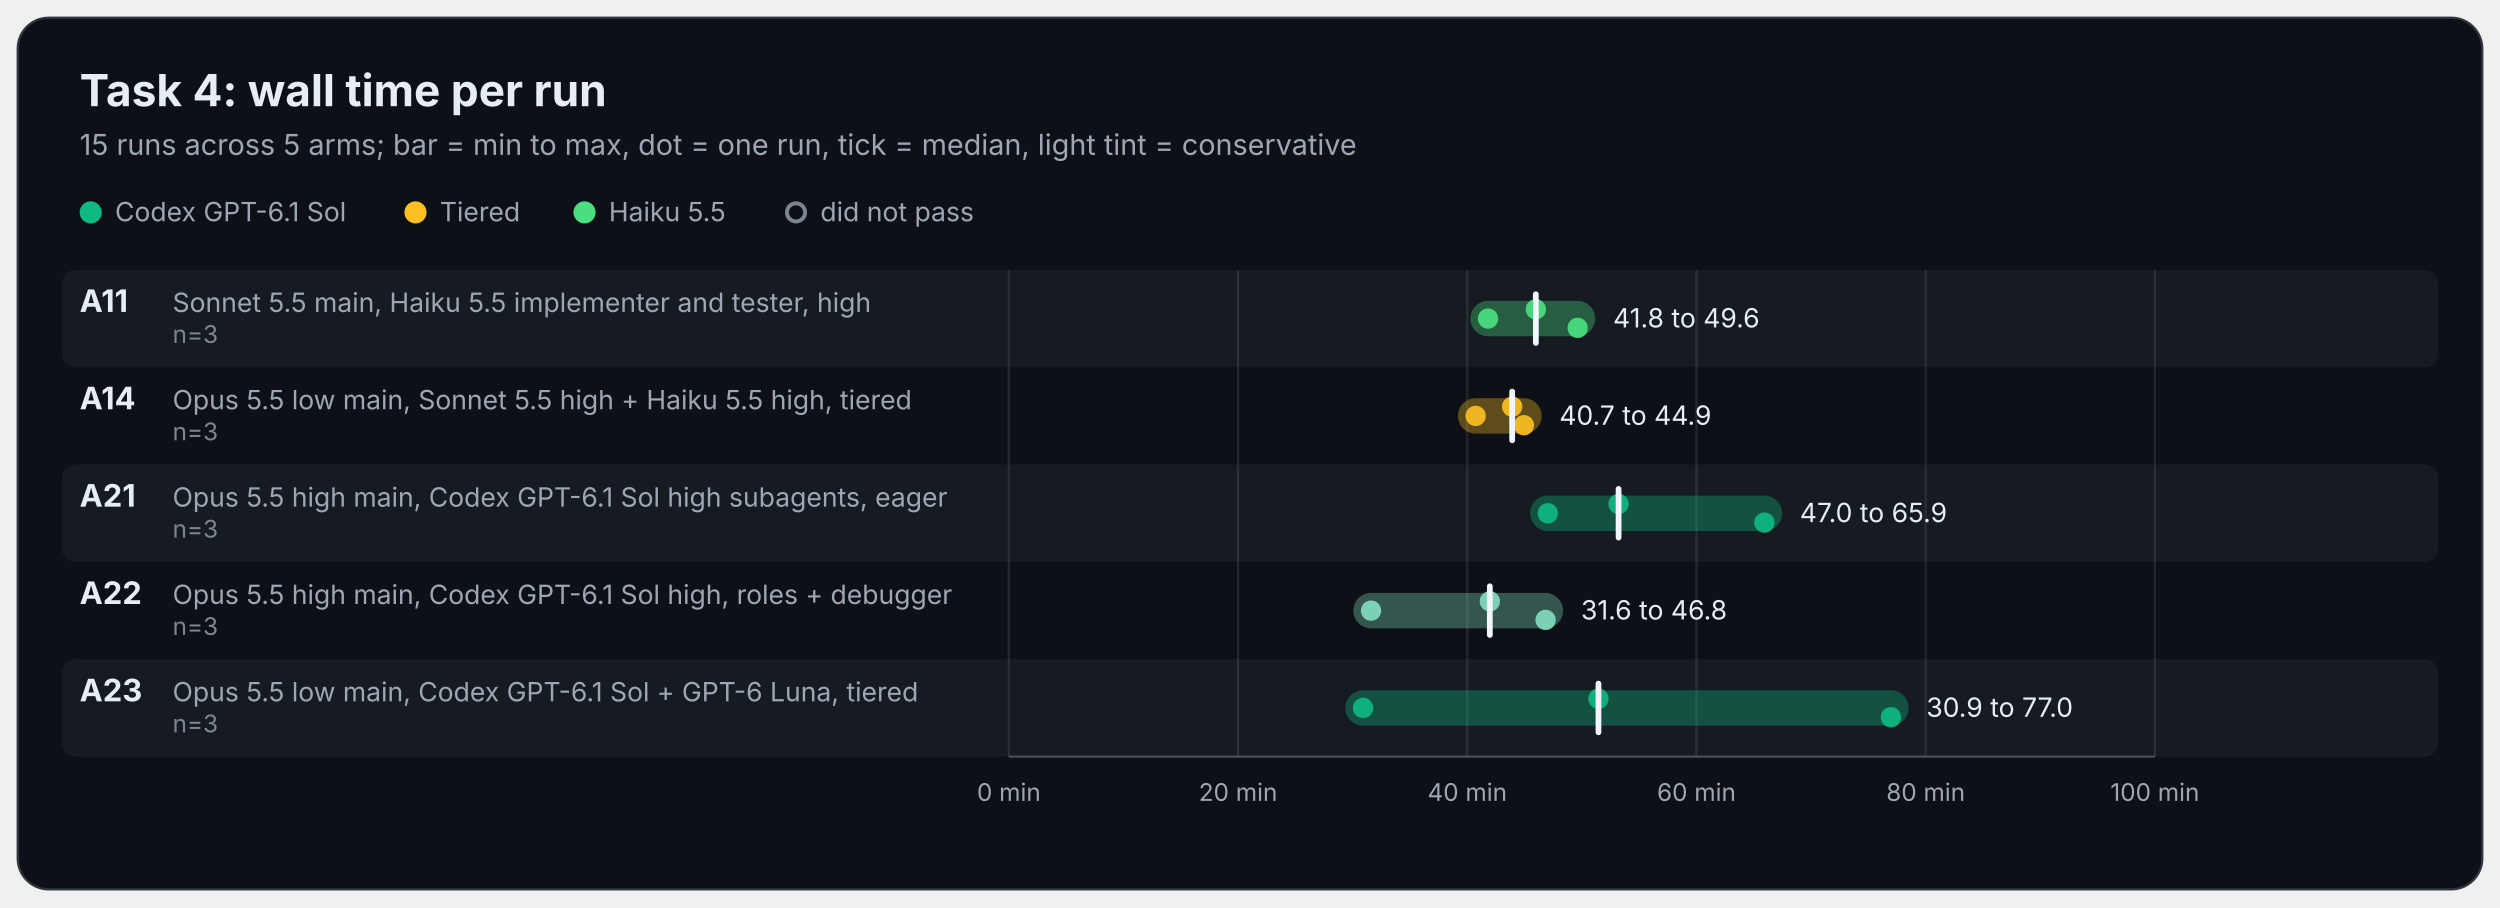
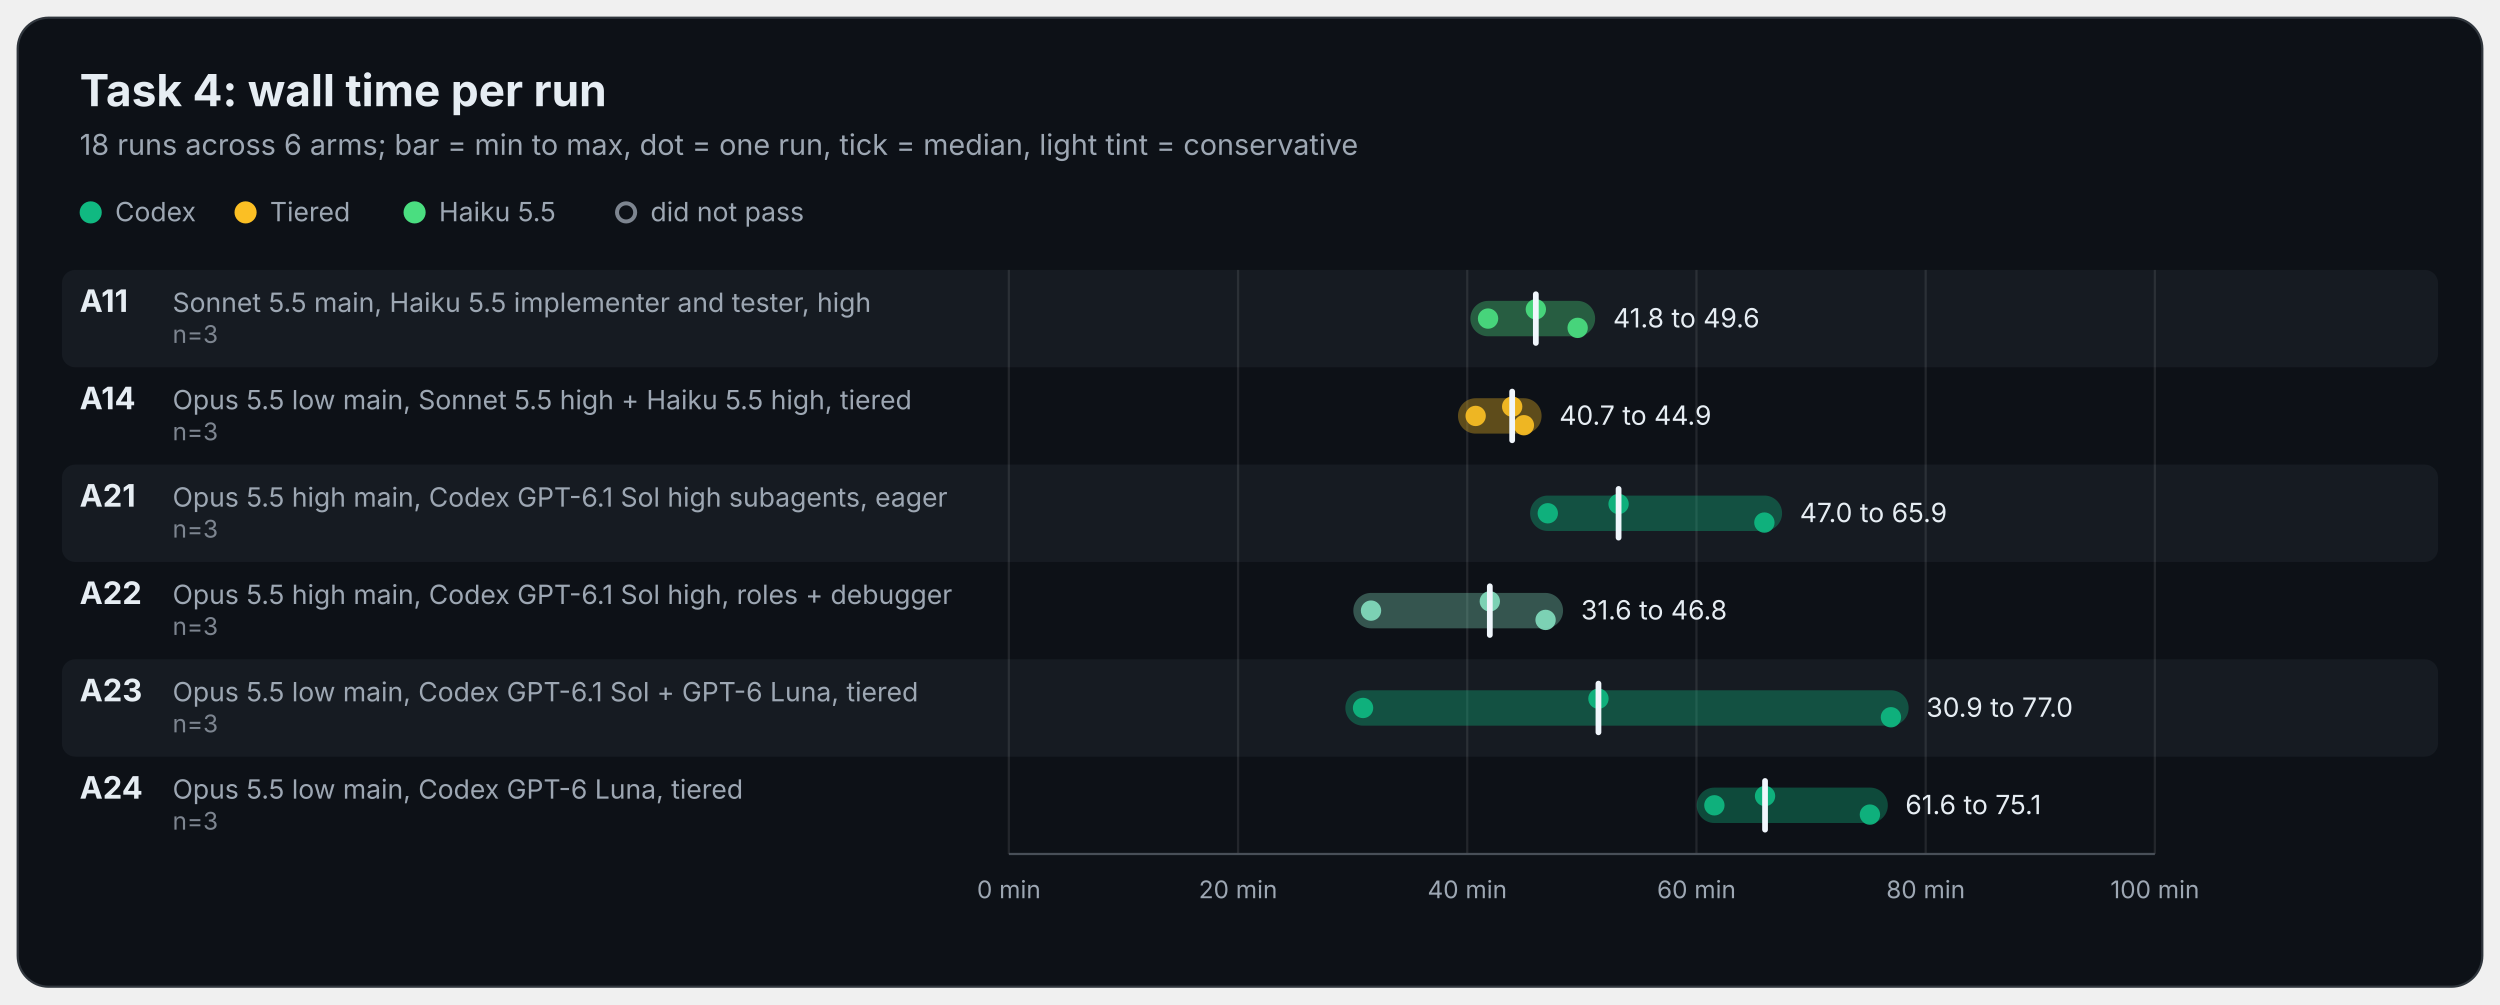
- <svg xmlns="http://www.w3.org/2000/svg" width="1130" height="410.0" viewBox="0 0 1130 410.0" role="img" aria-label="Task 4: wall time per run" font-family="-apple-system, &quot;Segoe UI&quot;, Inter, Roboto, &quot;Helvetica Neue&quot;, Arial, sans-serif">
-   <rect x="8" y="8" width="1114" height="394.0" rx="14" fill="#0d1117" stroke="#30363d" stroke-width="1" />
+ <svg xmlns="http://www.w3.org/2000/svg" width="1130" height="454.0" viewBox="0 0 1130 454.0" role="img" aria-label="Task 4: wall time per run" font-family="-apple-system, &quot;Segoe UI&quot;, Inter, Roboto, &quot;Helvetica Neue&quot;, Arial, sans-serif">
+   <rect x="8" y="8" width="1114" height="438.0" rx="14" fill="#0d1117" stroke="#30363d" stroke-width="1" />
  <text x="36.0" y="48.0" font-size="20" font-weight="700" fill="#e6edf3" text-anchor="start">Task 4: wall time per run</text>
-   <text x="36.0" y="70.0" font-size="13" font-weight="400" fill="#9da7b3" text-anchor="start">15 runs across 5 arms; bar = min to max, dot = one run, tick = median, light tint = conservative</text>
+   <text x="36.0" y="70.0" font-size="13" font-weight="400" fill="#9da7b3" text-anchor="start">18 runs across 6 arms; bar = min to max, dot = one run, tick = median, light tint = conservative</text>
  <circle cx="41.0" cy="96.0" r="5" fill="#10b981" />
-   <text x="52.0" y="100.0" font-size="12" font-weight="400" fill="#9da7b3" text-anchor="start">Codex GPT-6.1 Sol</text>
-   <circle cx="187.8" cy="96.0" r="5" fill="#fbbf24" />
-   <text x="198.8" y="100.0" font-size="12" font-weight="400" fill="#9da7b3" text-anchor="start">Tiered</text>
-   <circle cx="264.2" cy="96.0" r="5" fill="#4ade80" />
-   <text x="275.2" y="100.0" font-size="12" font-weight="400" fill="#9da7b3" text-anchor="start">Haiku 5.5</text>
-   <circle cx="359.8" cy="96.0" r="4.1" fill="#0d1117" stroke="#7d8590" stroke-width="1.8" />
-   <text x="370.8" y="100.0" font-size="12" font-weight="400" fill="#9da7b3" text-anchor="start">did not pass</text>
+   <text x="52.0" y="100.0" font-size="12" font-weight="400" fill="#9da7b3" text-anchor="start">Codex</text>
+   <circle cx="111.0" cy="96.0" r="5" fill="#fbbf24" />
+   <text x="122.0" y="100.0" font-size="12" font-weight="400" fill="#9da7b3" text-anchor="start">Tiered</text>
+   <circle cx="187.4" cy="96.0" r="5" fill="#4ade80" />
+   <text x="198.4" y="100.0" font-size="12" font-weight="400" fill="#9da7b3" text-anchor="start">Haiku 5.5</text>
+   <circle cx="283.0" cy="96.0" r="4.1" fill="#0d1117" stroke="#7d8590" stroke-width="1.8" />
+   <text x="294.0" y="100.0" font-size="12" font-weight="400" fill="#9da7b3" text-anchor="start">did not pass</text>
  <rect x="28" y="122.0" width="1074.0" height="44" rx="6" fill="#161b22" />
  <rect x="28" y="210.0" width="1074.0" height="44" rx="6" fill="#161b22" />
  <rect x="28" y="298.0" width="1074.0" height="44" rx="6" fill="#161b22" />
-   <line x1="456.0" y1="122.0" x2="456.0" y2="342.0" stroke="#ffffff" stroke-opacity="0.09" stroke-width="1" />
-   <text x="456.0" y="362.0" font-size="11" font-weight="400" fill="#9da7b3" text-anchor="middle">0 min</text>
-   <line x1="559.6" y1="122.0" x2="559.6" y2="342.0" stroke="#ffffff" stroke-opacity="0.09" stroke-width="1" />
-   <text x="559.6" y="362.0" font-size="11" font-weight="400" fill="#9da7b3" text-anchor="middle">20 min</text>
-   <line x1="663.2" y1="122.0" x2="663.2" y2="342.0" stroke="#ffffff" stroke-opacity="0.09" stroke-width="1" />
-   <text x="663.2" y="362.0" font-size="11" font-weight="400" fill="#9da7b3" text-anchor="middle">40 min</text>
-   <line x1="766.8" y1="122.0" x2="766.8" y2="342.0" stroke="#ffffff" stroke-opacity="0.09" stroke-width="1" />
-   <text x="766.8" y="362.0" font-size="11" font-weight="400" fill="#9da7b3" text-anchor="middle">60 min</text>
-   <line x1="870.4" y1="122.0" x2="870.4" y2="342.0" stroke="#ffffff" stroke-opacity="0.09" stroke-width="1" />
-   <text x="870.4" y="362.0" font-size="11" font-weight="400" fill="#9da7b3" text-anchor="middle">80 min</text>
-   <line x1="974.0" y1="122.0" x2="974.0" y2="342.0" stroke="#ffffff" stroke-opacity="0.09" stroke-width="1" />
-   <text x="974.0" y="362.0" font-size="11" font-weight="400" fill="#9da7b3" text-anchor="middle">100 min</text>
-   <line x1="456.0" y1="342.0" x2="974.0" y2="342.0" stroke="#484f58" stroke-width="1" />
+   <line x1="456.0" y1="122.0" x2="456.0" y2="386.0" stroke="#ffffff" stroke-opacity="0.09" stroke-width="1" />
+   <text x="456.0" y="406.0" font-size="11" font-weight="400" fill="#9da7b3" text-anchor="middle">0 min</text>
+   <line x1="559.6" y1="122.0" x2="559.6" y2="386.0" stroke="#ffffff" stroke-opacity="0.09" stroke-width="1" />
+   <text x="559.6" y="406.0" font-size="11" font-weight="400" fill="#9da7b3" text-anchor="middle">20 min</text>
+   <line x1="663.2" y1="122.0" x2="663.2" y2="386.0" stroke="#ffffff" stroke-opacity="0.09" stroke-width="1" />
+   <text x="663.2" y="406.0" font-size="11" font-weight="400" fill="#9da7b3" text-anchor="middle">40 min</text>
+   <line x1="766.8" y1="122.0" x2="766.8" y2="386.0" stroke="#ffffff" stroke-opacity="0.09" stroke-width="1" />
+   <text x="766.8" y="406.0" font-size="11" font-weight="400" fill="#9da7b3" text-anchor="middle">60 min</text>
+   <line x1="870.4" y1="122.0" x2="870.4" y2="386.0" stroke="#ffffff" stroke-opacity="0.09" stroke-width="1" />
+   <text x="870.4" y="406.0" font-size="11" font-weight="400" fill="#9da7b3" text-anchor="middle">80 min</text>
+   <line x1="974.0" y1="122.0" x2="974.0" y2="386.0" stroke="#ffffff" stroke-opacity="0.09" stroke-width="1" />
+   <text x="974.0" y="406.0" font-size="11" font-weight="400" fill="#9da7b3" text-anchor="middle">100 min</text>
+   <line x1="456.0" y1="386.0" x2="974.0" y2="386.0" stroke="#484f58" stroke-width="1" />
  <text x="36.0" y="141.0" font-size="14" font-weight="700" fill="#e6edf3" text-anchor="start">A11</text>
  <text x="78.0" y="141.0" font-size="12" font-weight="400" fill="#9da7b3" text-anchor="start">Sonnet 5.5 main, Haiku 5.5 implementer and tester, high</text>
  <text x="78.0" y="155.0" font-size="11" font-weight="400" fill="#7d8590" text-anchor="start">n=3</text>
  <rect x="664.6" y="136.0" width="56.4" height="16" rx="8.0" fill="#4ade80" fill-opacity="0.34" />
  <circle cx="672.6" cy="144.0" r="4.6" fill="#4ade80" fill-opacity="0.92" />
  <circle cx="694.2" cy="139.8" r="4.6" fill="#4ade80" fill-opacity="0.92" />
  <circle cx="713.1" cy="148.2" r="4.6" fill="#4ade80" fill-opacity="0.92" />
  <line x1="694.2" y1="133.0" x2="694.2" y2="155.0" stroke="#f0f6fc" stroke-width="2.6" stroke-linecap="round" />
  <text x="729.1" y="148.0" font-size="12" font-weight="400" fill="#e6edf3" text-anchor="start">41.8 to 49.6</text>
  <text x="36.0" y="185.0" font-size="14" font-weight="700" fill="#e6edf3" text-anchor="start">A14</text>
  <text x="78.0" y="185.0" font-size="12" font-weight="400" fill="#9da7b3" text-anchor="start">Opus 5.5 low main, Sonnet 5.5 high + Haiku 5.5 high, tiered</text>
  <text x="78.0" y="199.0" font-size="11" font-weight="400" fill="#7d8590" text-anchor="start">n=3</text>
  <rect x="659.0" y="180.0" width="37.8" height="16" rx="8.0" fill="#fbbf24" fill-opacity="0.34" />
  <circle cx="667.0" cy="188.0" r="4.6" fill="#fbbf24" fill-opacity="0.92" />
  <circle cx="683.5" cy="183.8" r="4.6" fill="#fbbf24" fill-opacity="0.92" />
  <circle cx="688.8" cy="192.2" r="4.6" fill="#fbbf24" fill-opacity="0.92" />
  <line x1="683.5" y1="177.0" x2="683.5" y2="199.0" stroke="#f0f6fc" stroke-width="2.6" stroke-linecap="round" />
  <text x="704.8" y="192.0" font-size="12" font-weight="400" fill="#e6edf3" text-anchor="start">40.7 to 44.9</text>
  <text x="36.0" y="229.0" font-size="14" font-weight="700" fill="#e6edf3" text-anchor="start">A21</text>
  <text x="78.0" y="229.0" font-size="12" font-weight="400" fill="#9da7b3" text-anchor="start">Opus 5.5 high main, Codex GPT-6.1 Sol high subagents, eager</text>
  <text x="78.0" y="243.0" font-size="11" font-weight="400" fill="#7d8590" text-anchor="start">n=3</text>
  <rect x="691.6" y="224.0" width="113.9" height="16" rx="8.0" fill="#10b981" fill-opacity="0.34" />
  <circle cx="699.6" cy="232.0" r="4.6" fill="#10b981" fill-opacity="0.92" />
  <circle cx="731.6" cy="227.8" r="4.6" fill="#10b981" fill-opacity="0.92" />
  <circle cx="797.5" cy="236.2" r="4.6" fill="#10b981" fill-opacity="0.92" />
  <line x1="731.6" y1="221.0" x2="731.6" y2="243.0" stroke="#f0f6fc" stroke-width="2.6" stroke-linecap="round" />
  <text x="813.5" y="236.0" font-size="12" font-weight="400" fill="#e6edf3" text-anchor="start">47.0 to 65.9</text>
  <text x="36.0" y="273.0" font-size="14" font-weight="700" fill="#e6edf3" text-anchor="start">A22</text>
  <text x="78.0" y="273.0" font-size="12" font-weight="400" fill="#9da7b3" text-anchor="start">Opus 5.5 high main, Codex GPT-6.1 Sol high, roles + debugger</text>
  <text x="78.0" y="287.0" font-size="11" font-weight="400" fill="#7d8590" text-anchor="start">n=3</text>
  <rect x="611.7" y="268.0" width="94.8" height="16" rx="8.0" fill="#83dbbd" fill-opacity="0.34" />
  <circle cx="619.7" cy="276.0" r="4.6" fill="#83dbbd" fill-opacity="0.92" />
  <circle cx="673.4" cy="271.8" r="4.6" fill="#83dbbd" fill-opacity="0.92" />
  <circle cx="698.6" cy="280.2" r="4.6" fill="#83dbbd" fill-opacity="0.92" />
  <line x1="673.4" y1="265.0" x2="673.4" y2="287.0" stroke="#f0f6fc" stroke-width="2.6" stroke-linecap="round" />
  <text x="714.6" y="280.0" font-size="12" font-weight="400" fill="#e6edf3" text-anchor="start">31.6 to 46.8</text>
  <text x="36.0" y="317.0" font-size="14" font-weight="700" fill="#e6edf3" text-anchor="start">A23</text>
  <text x="78.0" y="317.0" font-size="12" font-weight="400" fill="#9da7b3" text-anchor="start">Opus 5.5 low main, Codex GPT-6.1 Sol + GPT-6 Luna, tiered</text>
  <text x="78.0" y="331.0" font-size="11" font-weight="400" fill="#7d8590" text-anchor="start">n=3</text>
  <rect x="608.1" y="312.0" width="254.6" height="16" rx="8.0" fill="#10b981" fill-opacity="0.34" />
  <circle cx="616.1" cy="320.0" r="4.6" fill="#10b981" fill-opacity="0.92" />
  <circle cx="722.5" cy="315.8" r="4.6" fill="#10b981" fill-opacity="0.92" />
  <circle cx="854.7" cy="324.2" r="4.6" fill="#10b981" fill-opacity="0.92" />
  <line x1="722.5" y1="309.0" x2="722.5" y2="331.0" stroke="#f0f6fc" stroke-width="2.6" stroke-linecap="round" />
  <text x="870.7" y="324.0" font-size="12" font-weight="400" fill="#e6edf3" text-anchor="start">30.9 to 77.0</text>
+   <text x="36.0" y="361.0" font-size="14" font-weight="700" fill="#e6edf3" text-anchor="start">A24</text>
+   <text x="78.0" y="361.0" font-size="12" font-weight="400" fill="#9da7b3" text-anchor="start">Opus 5.5 low main, Codex GPT-6 Luna, tiered</text>
+   <text x="78.0" y="375.0" font-size="11" font-weight="400" fill="#7d8590" text-anchor="start">n=3</text>
+   <rect x="766.9" y="356.0" width="86.4" height="16" rx="8.0" fill="#10b981" fill-opacity="0.34" />
+   <circle cx="774.9" cy="364.0" r="4.6" fill="#10b981" fill-opacity="0.92" />
+   <circle cx="797.8" cy="359.8" r="4.6" fill="#10b981" fill-opacity="0.92" />
+   <circle cx="845.2" cy="368.2" r="4.6" fill="#10b981" fill-opacity="0.92" />
+   <line x1="797.8" y1="353.0" x2="797.8" y2="375.0" stroke="#f0f6fc" stroke-width="2.6" stroke-linecap="round" />
+   <text x="861.2" y="368.0" font-size="12" font-weight="400" fill="#e6edf3" text-anchor="start">61.6 to 75.1</text>
</svg>
